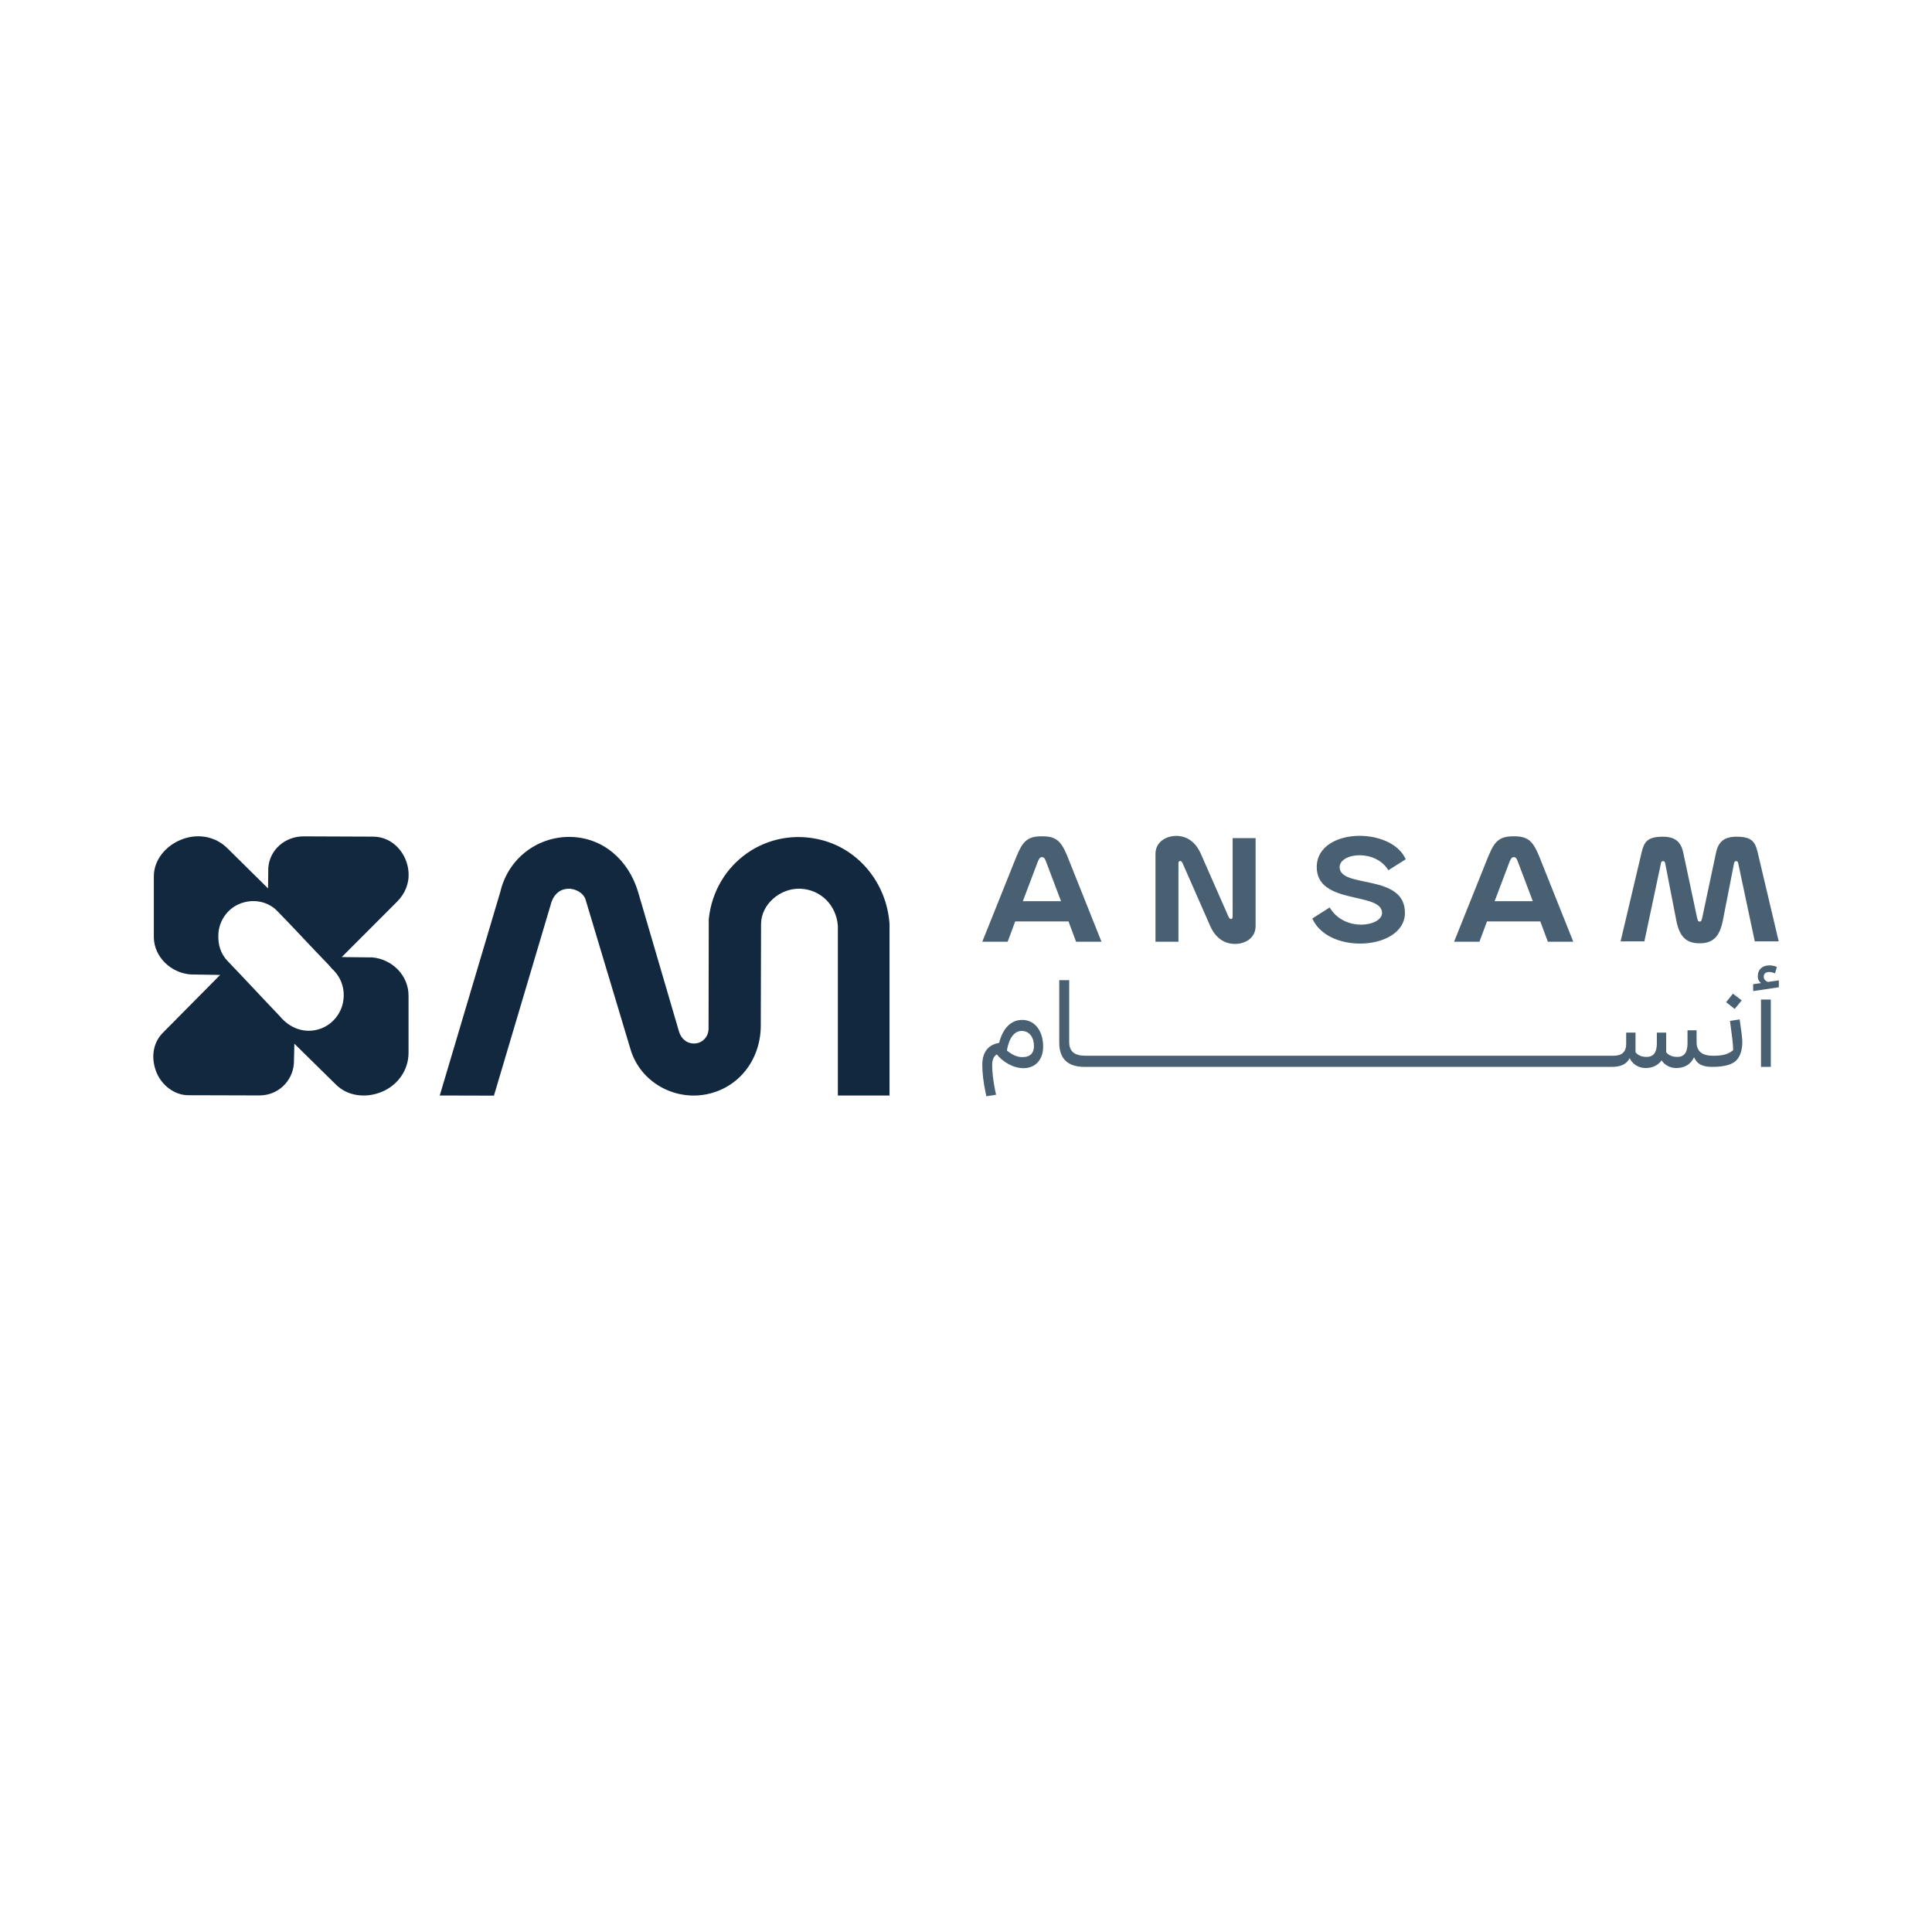
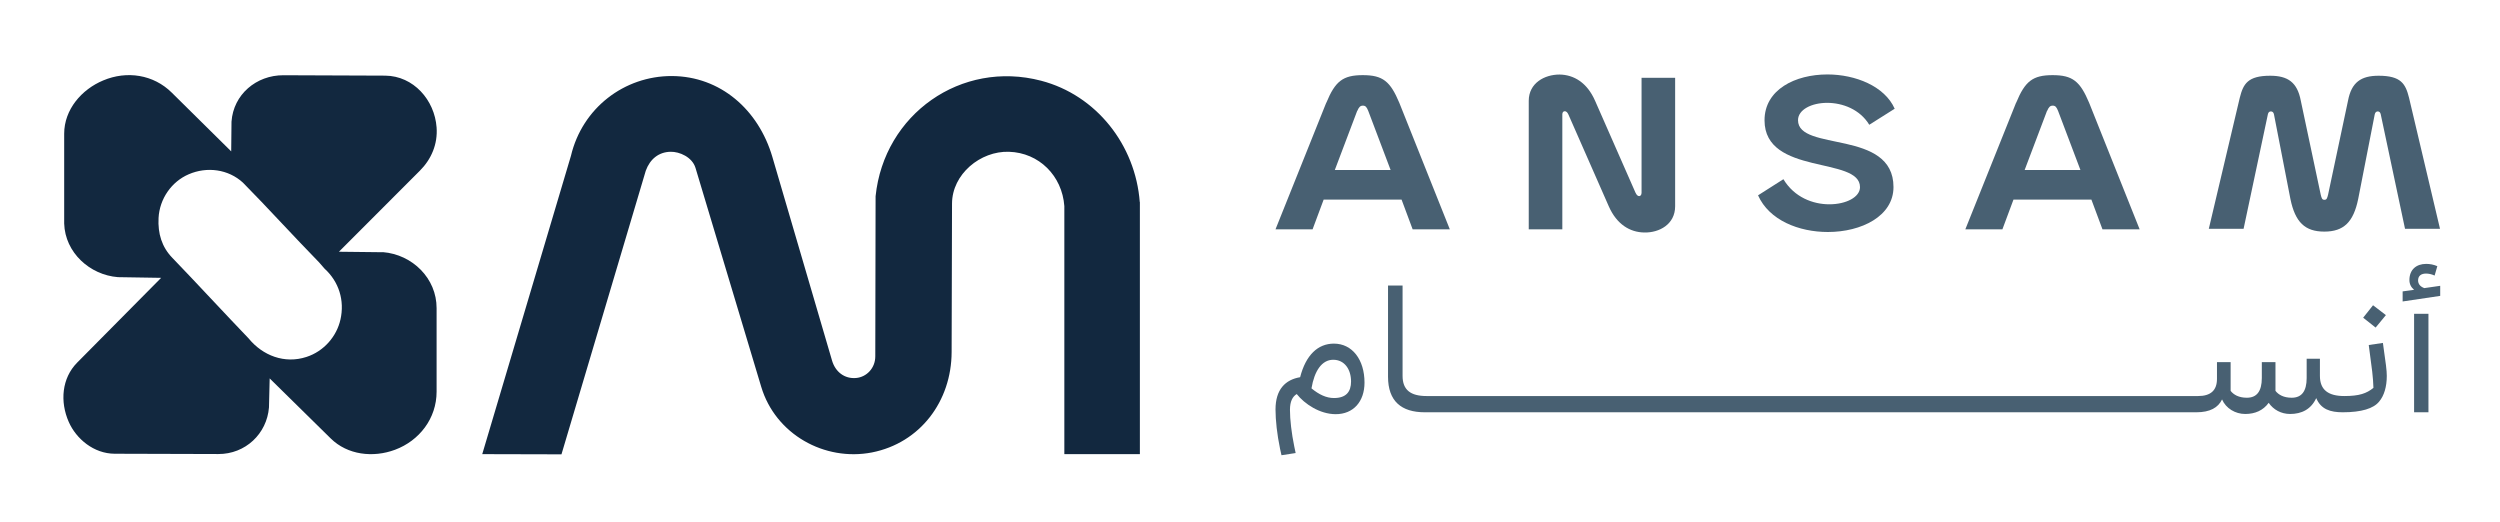
- <svg xmlns="http://www.w3.org/2000/svg" id="Layer_1" data-name="Layer 1" viewBox="0 0 283.46 283.46">
+ <svg xmlns="http://www.w3.org/2000/svg" viewBox="16.13 115.16 250.86 52.32">
  <defs>
    <style>
      .cls-1 {
        fill: #486072;
      }

      .cls-2 {
        fill: #12283f;
      }
    </style>
  </defs>
  <g>
    <path class="cls-2" d="M130.51,135.42v25.31s-7.58,0-7.58,0v-24.89c-.22-3.03-2.53-5.36-5.56-5.45-2.86-.09-5.7,2.24-5.71,5.2l-.04,14.89c-.01,4.94-3.16,9.13-8,10.08-4.74.92-9.68-1.81-11.11-6.6l-6.59-21.95c-.33-1.09-1.61-1.64-2.5-1.62-1.18.02-2.06.72-2.49,1.9l-8.46,28.46-7.95-.02,8.9-29.93c1.14-4.81,5.36-8.02,10.12-8.01,4.89.02,8.7,3.39,10.09,8.11l5.99,20.44c.33,1.13,1.25,1.85,2.41,1.75,1.06-.09,1.94-1,1.93-2.19l.03-16.05c.85-8.23,8.59-13.69,16.61-11.59,5.54,1.45,9.47,6.44,9.9,12.19Z" />
    <path class="cls-2" d="M54.53,140.47l-4.39-.05,8.12-8.13c1.17-1.17,1.8-2.69,1.68-4.34-.2-2.76-2.32-5.17-5.15-5.2l-10.22-.04c-2.72-.01-5.02,1.93-5.21,4.66l-.03,2.98-5.96-5.89c-1.83-1.82-4.51-2.23-6.88-1.23-2.17.9-3.92,2.92-3.92,5.35v9.01c.09,2.92,2.58,5.16,5.39,5.38l4.34.07-8.43,8.51c-1.54,1.56-1.74,3.91-.84,5.95.75,1.7,2.51,3.18,4.6,3.19l10.41.03c2.71.01,4.87-2.03,5.08-4.68l.07-2.91,6.12,6.02c1.69,1.67,4.26,1.96,6.46,1.14,2.44-.91,4.17-3.14,4.17-5.83v-8.37c.01-3-2.43-5.39-5.39-5.63ZM50.29,147.23c-.37,1.66-1.64,3.18-3.42,3.75-2.18.71-4.38-.13-5.8-1.87l-1.75-1.84-4.04-4.29-1.86-1.95c-1.06-1.09-1.46-2.45-1.38-3.99.1-1.95,1.32-3.66,3.02-4.39,1.84-.8,3.99-.51,5.45.84l1.88,1.94,1.74,1.84,2.06,2.18,1.97,2.05.54.62c1.43,1.3,2.03,3.18,1.59,5.12Z" />
  </g>
  <g>
    <g>
      <path class="cls-1" d="M149.22,125.47c.89-2.16,1.66-2.77,3.66-2.77s2.75.61,3.66,2.77l5.07,12.7h-3.73l-1.11-2.98h-7.82l-1.11,2.98h-3.72l5.09-12.7ZM152.31,126.3l-2.24,5.92h5.6l-2.24-5.92c-.15-.37-.26-.54-.54-.54s-.41.17-.57.54Z" />
      <path class="cls-1" d="M172.9,138.17h-3.37v-12.89c0-1.79,1.59-2.64,3.09-2.64,1.44.02,2.77.81,3.57,2.64l4.05,9.21c.11.24.24.35.37.35s.24-.13.24-.33v-11.54h3.37v12.89c0,1.81-1.59,2.66-3.09,2.63-1.44-.02-2.77-.81-3.57-2.63l-4.05-9.21c-.11-.24-.24-.33-.37-.33s-.24.11-.24.31v11.54Z" />
      <path class="cls-1" d="M199.7,135.66c1.68,0,3.07-.72,3.07-1.72,0-3.12-9.58-1.13-9.58-6.71,0-3.09,3.09-4.6,6.31-4.6,2.81,0,5.75,1.18,6.75,3.44l-2.55,1.61c-.94-1.55-2.68-2.2-4.23-2.2s-2.92.68-2.92,1.74c0,3.2,9.58.87,9.58,6.71,0,2.92-3.22,4.51-6.58,4.51-2.92,0-5.9-1.18-7.01-3.68l2.53-1.61h.02c1.09,1.81,2.96,2.51,4.6,2.51Z" />
      <path class="cls-1" d="M218.44,125.47c.89-2.16,1.66-2.77,3.66-2.77s2.75.61,3.66,2.77l5.07,12.7h-3.73l-1.11-2.98h-7.82l-1.11,2.98h-3.72l5.09-12.7ZM221.53,126.3l-2.24,5.92h5.6l-2.24-5.92c-.15-.37-.26-.54-.54-.54s-.41.17-.57.54Z" />
      <path class="cls-1" d="M241.28,138.12h-3.51l3.11-13.16c.35-1.39.81-2.2,3.05-2.2,1.76,0,2.72.65,3.07,2.5l2,9.43c.09.35.13.52.37.52s.28-.17.37-.52l2-9.43c.35-1.85,1.31-2.5,3.07-2.5,2.25,0,2.7.81,3.05,2.2l3.11,13.16h-3.51l-2.44-11.5c-.04-.17-.13-.28-.3-.28-.13,0-.26.09-.3.3l-1.66,8.49c-.48,2.33-1.46,3.27-3.4,3.27s-2.92-.94-3.4-3.27l-1.65-8.49c-.04-.22-.17-.3-.31-.3-.17,0-.26.11-.3.28l-2.44,11.5Z" />
    </g>
    <g>
      <path class="cls-1" d="M144.57,160.16c-.29-1.39-.45-2.83-.45-3.91,0-2.02.99-2.99,2.47-3.24.57-2.22,1.78-3.37,3.39-3.37,1.84,0,3.07,1.61,3.07,3.91,0,1.91-1.12,3.17-2.89,3.17-1.6,0-3.13-1.03-3.91-2.02-.42.25-.68.74-.68,1.59,0,.99.16,2.34.43,3.66l.14.67-1.42.22-.15-.67ZM151.7,153.44c0-1.21-.65-2.18-1.79-2.18s-1.89,1.12-2.18,2.87c.76.63,1.5.97,2.25.97,1.23,0,1.72-.63,1.72-1.66Z" />
      <path class="cls-1" d="M255.63,152.88c0,1.07-.26,1.98-.77,2.58-.56.69-1.76,1.07-3.65,1.07-1.25,0-2.19-.3-2.66-1.42-.52,1.12-1.46,1.59-2.62,1.59-.9,0-1.68-.43-2.15-1.12-.56.77-1.37,1.12-2.36,1.12s-1.93-.56-2.32-1.46c-.39.82-1.2,1.29-2.58,1.29h-77.42c-2.36,0-3.69-1.12-3.69-3.57v-9.15h1.46v9.07c0,1.42.82,2.02,2.41,2.02h77.42c1.25,0,1.89-.56,1.89-1.72v-1.68h1.37v2.88c.3.39.82.69,1.63.69.99,0,1.5-.64,1.5-1.98v-1.59h1.37v2.88c.3.39.82.69,1.63.69.99,0,1.5-.64,1.5-1.98v-1.93h1.33v1.72c0,1.42.86,2.02,2.45,2.02,1.5,0,2.23-.26,2.92-.82-.04-1.16-.13-1.76-.47-4.3l1.42-.21c.3,2.11.39,2.75.39,3.31Z" />
      <path class="cls-1" d="M254.25,145.79l-.99,1.25,1.25.99,1.03-1.25-1.29-.99Z" />
      <path class="cls-1" d="M257.22,144.4l1.15-.16c-.31-.26-.47-.58-.47-.98,0-1.04.69-1.62,1.68-1.62.38,0,.76.07,1.12.23l-.27.94c-.31-.14-.61-.2-.86-.2-.47,0-.81.21-.8.72.02.31.18.57.62.74l1.6-.23v1.01l-3.77.56v-1.01ZM258.37,146.65h1.44v9.88h-1.44v-9.88Z" />
    </g>
  </g>
</svg>
